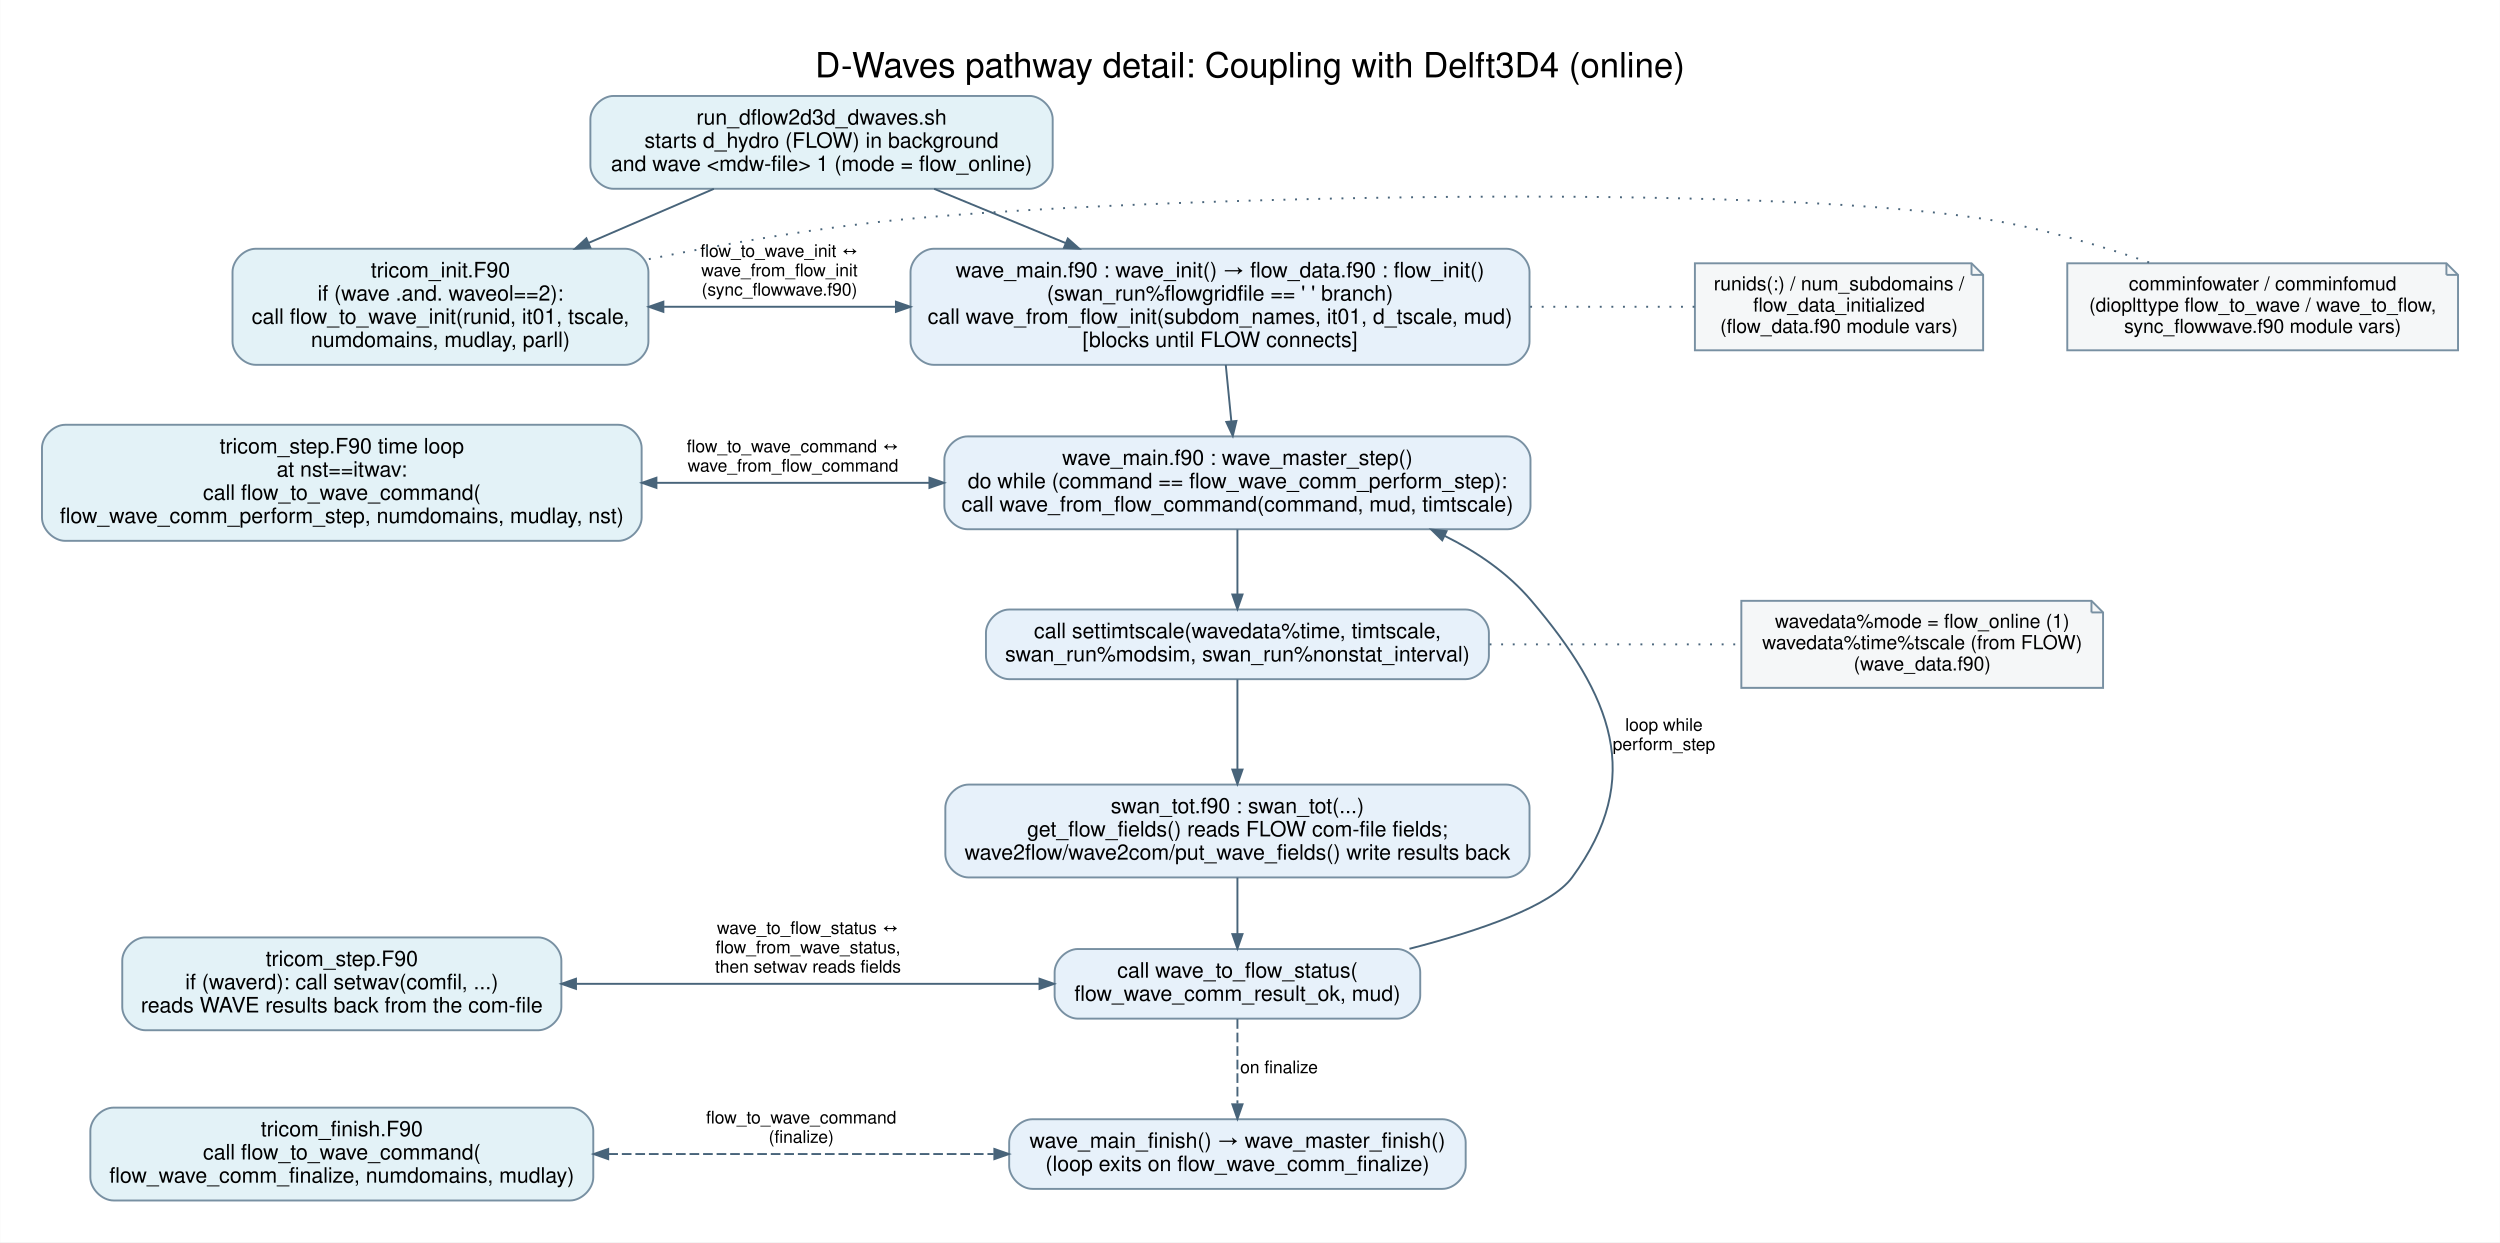
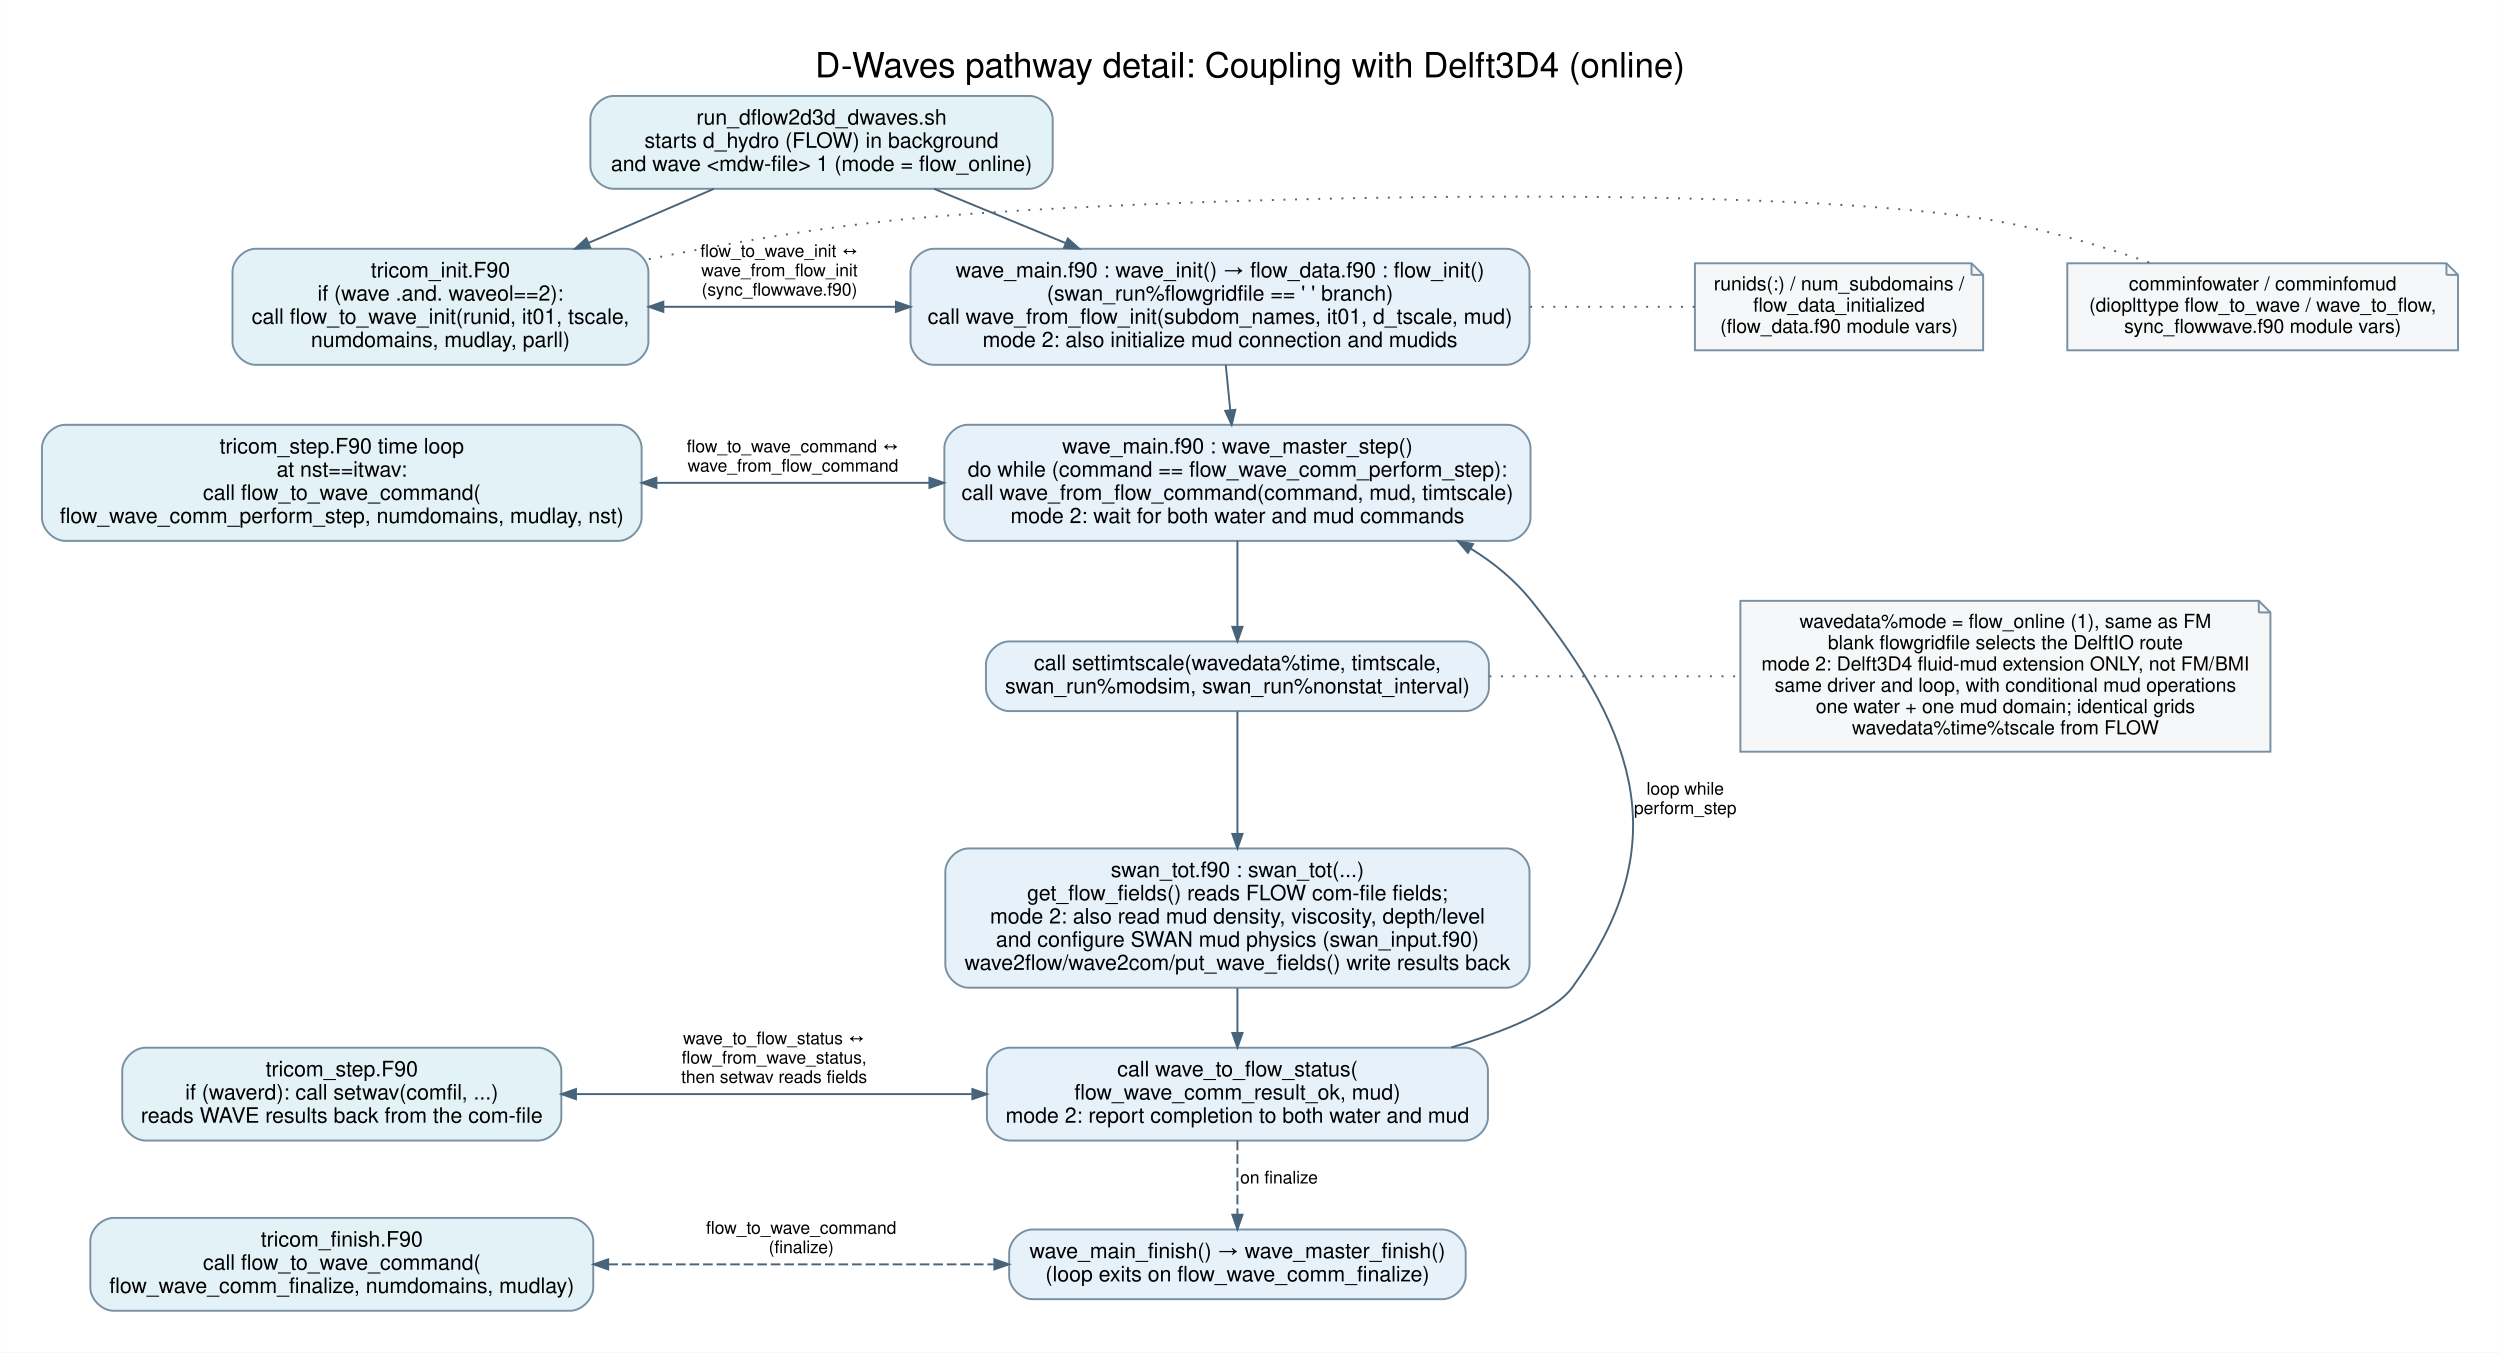
- <svg xmlns="http://www.w3.org/2000/svg" width="1292pt" height="642pt" viewBox="0.00 0.00 1292.20 642.20">
-   <g id="graph0" class="graph" transform="scale(1 1) rotate(0) translate(21.6 620.6)">
-     <polygon fill="#ffffff" stroke="transparent" points="-21.6,21.6 -21.6,-620.6 1270.6,-620.6 1270.6,21.6 -21.6,21.6" />
-     <text text-anchor="middle" x="624.5" y="-580.6" font-family="Helvetica,sans-Serif" font-size="18.00" fill="#000000">D-Waves pathway detail: Coupling with Delft3D4 (online)</text>
+ <svg xmlns="http://www.w3.org/2000/svg" width="1292pt" height="699pt" viewBox="0.00 0.00 1292.20 699.20">
+   <g id="graph0" class="graph" transform="scale(1 1) rotate(0) translate(21.6 677.6)">
+     <polygon fill="#ffffff" stroke="transparent" points="-21.6,21.6 -21.6,-677.6 1270.6,-677.6 1270.6,21.6 -21.6,21.6" />
+     <text text-anchor="middle" x="624.5" y="-637.6" font-family="Helvetica,sans-Serif" font-size="18.00" fill="#000000">D-Waves pathway detail: Coupling with Delft3D4 (online)</text>
    <g id="node1" class="node">
-       <path fill="#e3f2f7" stroke="#7890a2" d="M510.5,-571C510.5,-571 295.5,-571 295.5,-571 289.5,-571 283.5,-565 283.5,-559 283.5,-559 283.5,-535 283.5,-535 283.5,-529 289.5,-523 295.5,-523 295.5,-523 510.5,-523 510.5,-523 516.5,-523 522.5,-529 522.5,-535 522.5,-535 522.5,-559 522.5,-559 522.5,-565 516.5,-571 510.5,-571" />
-       <text text-anchor="middle" x="403" y="-556.2" font-family="Helvetica,sans-Serif" font-size="11.00" fill="#000000">run_dflow2d3d_dwaves.sh</text>
-       <text text-anchor="middle" x="403" y="-544.2" font-family="Helvetica,sans-Serif" font-size="11.00" fill="#000000">starts d_hydro (FLOW) in background</text>
-       <text text-anchor="middle" x="403" y="-532.2" font-family="Helvetica,sans-Serif" font-size="11.00" fill="#000000">and wave &lt;mdw-file&gt; 1 (mode = flow_online)</text>
+       <path fill="#e3f2f7" stroke="#7890a2" d="M510.5,-628C510.5,-628 295.5,-628 295.5,-628 289.5,-628 283.5,-622 283.5,-616 283.5,-616 283.5,-592 283.5,-592 283.5,-586 289.5,-580 295.5,-580 295.5,-580 510.5,-580 510.5,-580 516.5,-580 522.5,-586 522.5,-592 522.5,-592 522.5,-616 522.5,-616 522.5,-622 516.5,-628 510.5,-628" />
+       <text text-anchor="middle" x="403" y="-613.2" font-family="Helvetica,sans-Serif" font-size="11.00" fill="#000000">run_dflow2d3d_dwaves.sh</text>
+       <text text-anchor="middle" x="403" y="-601.2" font-family="Helvetica,sans-Serif" font-size="11.00" fill="#000000">starts d_hydro (FLOW) in background</text>
+       <text text-anchor="middle" x="403" y="-589.2" font-family="Helvetica,sans-Serif" font-size="11.00" fill="#000000">and wave &lt;mdw-file&gt; 1 (mode = flow_online)</text>
    </g>
    <g id="node2" class="node">
-       <path fill="#e3f2f7" stroke="#7890a2" d="M301.5,-492C301.5,-492 110.5,-492 110.5,-492 104.5,-492 98.5,-486 98.5,-480 98.5,-480 98.5,-444 98.5,-444 98.5,-438 104.5,-432 110.5,-432 110.5,-432 301.5,-432 301.5,-432 307.5,-432 313.5,-438 313.5,-444 313.5,-444 313.5,-480 313.5,-480 313.5,-486 307.5,-492 301.5,-492" />
-       <text text-anchor="middle" x="206" y="-477.2" font-family="Helvetica,sans-Serif" font-size="11.00" fill="#000000">tricom_init.F90</text>
-       <text text-anchor="middle" x="206" y="-465.2" font-family="Helvetica,sans-Serif" font-size="11.00" fill="#000000">if (wave .and. waveol==2):</text>
-       <text text-anchor="middle" x="206" y="-453.2" font-family="Helvetica,sans-Serif" font-size="11.00" fill="#000000">call flow_to_wave_init(runid, it01, tscale,</text>
-       <text text-anchor="middle" x="206" y="-441.2" font-family="Helvetica,sans-Serif" font-size="11.00" fill="#000000">numdomains, mudlay, parll)</text>
+       <path fill="#e3f2f7" stroke="#7890a2" d="M301.5,-549C301.5,-549 110.5,-549 110.5,-549 104.5,-549 98.5,-543 98.5,-537 98.5,-537 98.5,-501 98.5,-501 98.5,-495 104.5,-489 110.5,-489 110.5,-489 301.5,-489 301.5,-489 307.5,-489 313.5,-495 313.5,-501 313.5,-501 313.5,-537 313.5,-537 313.5,-543 307.5,-549 301.5,-549" />
+       <text text-anchor="middle" x="206" y="-534.2" font-family="Helvetica,sans-Serif" font-size="11.00" fill="#000000">tricom_init.F90</text>
+       <text text-anchor="middle" x="206" y="-522.2" font-family="Helvetica,sans-Serif" font-size="11.00" fill="#000000">if (wave .and. waveol==2):</text>
+       <text text-anchor="middle" x="206" y="-510.2" font-family="Helvetica,sans-Serif" font-size="11.00" fill="#000000">call flow_to_wave_init(runid, it01, tscale,</text>
+       <text text-anchor="middle" x="206" y="-498.2" font-family="Helvetica,sans-Serif" font-size="11.00" fill="#000000">numdomains, mudlay, parll)</text>
    </g>
    <g id="edge12" class="edge">
-       <path fill="none" stroke="#48647a" d="M347.338,-522.983C327.215,-514.301 304.129,-504.34 282.529,-495.02" />
-       <polygon fill="#48647a" stroke="#48647a" points="283.5,-492.58 275.574,-492.019 281.42,-497.401 283.5,-492.58" />
+       <path fill="none" stroke="#48647a" d="M347.338,-579.983C327.215,-571.301 304.129,-561.34 282.529,-552.02" />
+       <polygon fill="#48647a" stroke="#48647a" points="283.5,-549.58 275.574,-549.019 281.42,-554.401 283.5,-549.58" />
    </g>
    <g id="node8" class="node">
-       <path fill="#e7f1fa" stroke="#7890a2" d="M757,-492C757,-492 461,-492 461,-492 455,-492 449,-486 449,-480 449,-480 449,-444 449,-444 449,-438 455,-432 461,-432 461,-432 757,-432 757,-432 763,-432 769,-438 769,-444 769,-444 769,-480 769,-480 769,-486 763,-492 757,-492" />
-       <text text-anchor="middle" x="609" y="-477.2" font-family="Helvetica,sans-Serif" font-size="11.00" fill="#000000">wave_main.f90 : wave_init() → flow_data.f90 : flow_init()</text>
-       <text text-anchor="middle" x="609" y="-465.2" font-family="Helvetica,sans-Serif" font-size="11.00" fill="#000000">(swan_run%flowgridfile == ' ' branch)</text>
-       <text text-anchor="middle" x="609" y="-453.2" font-family="Helvetica,sans-Serif" font-size="11.00" fill="#000000">call wave_from_flow_init(subdom_names, it01, d_tscale, mud)</text>
-       <text text-anchor="middle" x="609" y="-441.2" font-family="Helvetica,sans-Serif" font-size="11.00" fill="#000000">[blocks until FLOW connects]</text>
+       <path fill="#e7f1fa" stroke="#7890a2" d="M757,-549C757,-549 461,-549 461,-549 455,-549 449,-543 449,-537 449,-537 449,-501 449,-501 449,-495 455,-489 461,-489 461,-489 757,-489 757,-489 763,-489 769,-495 769,-501 769,-501 769,-537 769,-537 769,-543 763,-549 757,-549" />
+       <text text-anchor="middle" x="609" y="-534.2" font-family="Helvetica,sans-Serif" font-size="11.00" fill="#000000">wave_main.f90 : wave_init() → flow_data.f90 : flow_init()</text>
+       <text text-anchor="middle" x="609" y="-522.2" font-family="Helvetica,sans-Serif" font-size="11.00" fill="#000000">(swan_run%flowgridfile == ' ' branch)</text>
+       <text text-anchor="middle" x="609" y="-510.2" font-family="Helvetica,sans-Serif" font-size="11.00" fill="#000000">call wave_from_flow_init(subdom_names, it01, d_tscale, mud)</text>
+       <text text-anchor="middle" x="609" y="-498.2" font-family="Helvetica,sans-Serif" font-size="11.00" fill="#000000">mode 2: also initialize mud connection and mudids</text>
    </g>
    <g id="edge13" class="edge">
-       <path fill="none" stroke="#48647a" d="M461.205,-522.983C482.339,-514.263 506.597,-504.254 529.268,-494.899" />
-       <polygon fill="#48647a" stroke="#48647a" points="530.316,-497.307 536.248,-492.019 528.313,-492.453 530.316,-497.307" />
+       <path fill="none" stroke="#48647a" d="M461.205,-579.983C482.339,-571.263 506.597,-561.254 529.268,-551.899" />
+       <polygon fill="#48647a" stroke="#48647a" points="530.316,-554.307 536.248,-549.019 528.313,-549.453 530.316,-554.307" />
    </g>
    <g id="node3" class="node">
-       <path fill="#e3f2f7" stroke="#7890a2" d="M298,-401C298,-401 12,-401 12,-401 6,-401 0,-395 0,-389 0,-389 0,-353 0,-353 0,-347 6,-341 12,-341 12,-341 298,-341 298,-341 304,-341 310,-347 310,-353 310,-353 310,-389 310,-389 310,-395 304,-401 298,-401" />
-       <text text-anchor="middle" x="155" y="-386.2" font-family="Helvetica,sans-Serif" font-size="11.00" fill="#000000">tricom_step.F90 time loop</text>
-       <text text-anchor="middle" x="155" y="-374.2" font-family="Helvetica,sans-Serif" font-size="11.00" fill="#000000">at nst==itwav:</text>
-       <text text-anchor="middle" x="155" y="-362.2" font-family="Helvetica,sans-Serif" font-size="11.00" fill="#000000">call flow_to_wave_command(</text>
-       <text text-anchor="middle" x="155" y="-350.2" font-family="Helvetica,sans-Serif" font-size="11.00" fill="#000000">flow_wave_comm_perform_step, numdomains, mudlay, nst)</text>
+       <path fill="#e3f2f7" stroke="#7890a2" d="M298,-458C298,-458 12,-458 12,-458 6,-458 0,-452 0,-446 0,-446 0,-410 0,-410 0,-404 6,-398 12,-398 12,-398 298,-398 298,-398 304,-398 310,-404 310,-410 310,-410 310,-446 310,-446 310,-452 304,-458 298,-458" />
+       <text text-anchor="middle" x="155" y="-443.2" font-family="Helvetica,sans-Serif" font-size="11.00" fill="#000000">tricom_step.F90 time loop</text>
+       <text text-anchor="middle" x="155" y="-431.2" font-family="Helvetica,sans-Serif" font-size="11.00" fill="#000000">at nst==itwav:</text>
+       <text text-anchor="middle" x="155" y="-419.2" font-family="Helvetica,sans-Serif" font-size="11.00" fill="#000000">call flow_to_wave_command(</text>
+       <text text-anchor="middle" x="155" y="-407.2" font-family="Helvetica,sans-Serif" font-size="11.00" fill="#000000">flow_wave_comm_perform_step, numdomains, mudlay, nst)</text>
    </g>
    <g id="edge14" class="edge">
-       <path fill="none" stroke="#48647a" d="M321.591,-462C358.94,-462 401.134,-462 441.459,-462" />
-       <polygon fill="#48647a" stroke="#48647a" points="321.232,-459.375 313.732,-462 321.232,-464.625 321.232,-459.375" />
-       <polygon fill="#48647a" stroke="#48647a" points="441.465,-464.625 448.965,-462 441.465,-459.375 441.465,-464.625" />
-       <text text-anchor="middle" x="381.25" y="-487.8" font-family="Helvetica,sans-Serif" font-size="9.00" fill="#000000">flow_to_wave_init ↔</text>
-       <text text-anchor="middle" x="381.25" y="-477.8" font-family="Helvetica,sans-Serif" font-size="9.00" fill="#000000">wave_from_flow_init</text>
-       <text text-anchor="middle" x="381.25" y="-467.8" font-family="Helvetica,sans-Serif" font-size="9.00" fill="#000000">(sync_flowwave.f90)</text>
+       <path fill="none" stroke="#48647a" d="M321.591,-519C358.94,-519 401.134,-519 441.459,-519" />
+       <polygon fill="#48647a" stroke="#48647a" points="321.232,-516.375 313.732,-519 321.232,-521.625 321.232,-516.375" />
+       <polygon fill="#48647a" stroke="#48647a" points="441.465,-521.625 448.965,-519 441.465,-516.375 441.465,-521.625" />
+       <text text-anchor="middle" x="381.25" y="-544.8" font-family="Helvetica,sans-Serif" font-size="9.00" fill="#000000">flow_to_wave_init ↔</text>
+       <text text-anchor="middle" x="381.25" y="-534.8" font-family="Helvetica,sans-Serif" font-size="9.00" fill="#000000">wave_from_flow_init</text>
+       <text text-anchor="middle" x="381.25" y="-524.8" font-family="Helvetica,sans-Serif" font-size="9.00" fill="#000000">(sync_flowwave.f90)</text>
    </g>
    <g id="node14" class="node">
-       <polygon fill="#f5f7f8" stroke="#7890a2" points="1243,-484.5 1047,-484.5 1047,-439.5 1249,-439.5 1249,-478.5 1243,-484.5" />
-       <polyline fill="none" stroke="#7890a2" points="1243,-484.5 1243,-478.5 " />
-       <polyline fill="none" stroke="#7890a2" points="1249,-478.5 1243,-478.5 " />
-       <text text-anchor="middle" x="1148" y="-470.5" font-family="Helvetica,sans-Serif" font-size="10.00" fill="#000000">comminfowater / comminfomud</text>
-       <text text-anchor="middle" x="1148" y="-459.5" font-family="Helvetica,sans-Serif" font-size="10.00" fill="#000000">(dioplttype flow_to_wave / wave_to_flow,</text>
-       <text text-anchor="middle" x="1148" y="-448.5" font-family="Helvetica,sans-Serif" font-size="10.00" fill="#000000">sync_flowwave.f90 module vars)</text>
+       <polygon fill="#f5f7f8" stroke="#7890a2" points="1243,-541.5 1047,-541.5 1047,-496.5 1249,-496.5 1249,-535.5 1243,-541.5" />
+       <polyline fill="none" stroke="#7890a2" points="1243,-541.5 1243,-535.5 " />
+       <polyline fill="none" stroke="#7890a2" points="1249,-535.5 1243,-535.5 " />
+       <text text-anchor="middle" x="1148" y="-527.5" font-family="Helvetica,sans-Serif" font-size="10.00" fill="#000000">comminfowater / comminfomud</text>
+       <text text-anchor="middle" x="1148" y="-516.5" font-family="Helvetica,sans-Serif" font-size="10.00" fill="#000000">(dioplttype flow_to_wave / wave_to_flow,</text>
+       <text text-anchor="middle" x="1148" y="-505.5" font-family="Helvetica,sans-Serif" font-size="10.00" fill="#000000">sync_flowwave.f90 module vars)</text>
    </g>
    <g id="edge18" class="edge">
-       <path fill="none" stroke="#48647a" stroke-dasharray="1,5" d="M313.738,-486.65C355.571,-495.052 404.036,-503.365 448.5,-507.5 571.303,-518.921 881.598,-526.239 1003.5,-507.5 1032.875,-502.985 1064.472,-493.59 1090.605,-484.504" />
+       <path fill="none" stroke="#48647a" stroke-dasharray="1,5" d="M313.738,-543.65C355.571,-552.052 404.036,-560.365 448.5,-564.5 571.303,-575.921 881.598,-583.239 1003.5,-564.5 1032.875,-559.985 1064.472,-550.59 1090.605,-541.504" />
    </g>
    <g id="node9" class="node">
-       <path fill="#e7f1fa" stroke="#7890a2" d="M757.5,-395C757.5,-395 478.5,-395 478.5,-395 472.5,-395 466.5,-389 466.5,-383 466.5,-383 466.5,-359 466.5,-359 466.5,-353 472.5,-347 478.5,-347 478.5,-347 757.5,-347 757.5,-347 763.5,-347 769.5,-353 769.5,-359 769.5,-359 769.5,-383 769.5,-383 769.5,-389 763.5,-395 757.5,-395" />
-       <text text-anchor="middle" x="618" y="-380.2" font-family="Helvetica,sans-Serif" font-size="11.00" fill="#000000">wave_main.f90 : wave_master_step()</text>
-       <text text-anchor="middle" x="618" y="-368.2" font-family="Helvetica,sans-Serif" font-size="11.00" fill="#000000">do while (command == flow_wave_comm_perform_step):</text>
-       <text text-anchor="middle" x="618" y="-356.2" font-family="Helvetica,sans-Serif" font-size="11.00" fill="#000000">call wave_from_flow_command(command, mud, timtscale)</text>
+       <path fill="#e7f1fa" stroke="#7890a2" d="M757.5,-458C757.5,-458 478.5,-458 478.5,-458 472.5,-458 466.5,-452 466.5,-446 466.5,-446 466.5,-410 466.5,-410 466.5,-404 472.5,-398 478.5,-398 478.5,-398 757.5,-398 757.5,-398 763.5,-398 769.5,-404 769.5,-410 769.5,-410 769.5,-446 769.5,-446 769.5,-452 763.5,-458 757.5,-458" />
+       <text text-anchor="middle" x="618" y="-443.2" font-family="Helvetica,sans-Serif" font-size="11.00" fill="#000000">wave_main.f90 : wave_master_step()</text>
+       <text text-anchor="middle" x="618" y="-431.2" font-family="Helvetica,sans-Serif" font-size="11.00" fill="#000000">do while (command == flow_wave_comm_perform_step):</text>
+       <text text-anchor="middle" x="618" y="-419.2" font-family="Helvetica,sans-Serif" font-size="11.00" fill="#000000">call wave_from_flow_command(command, mud, timtscale)</text>
+       <text text-anchor="middle" x="618" y="-407.2" font-family="Helvetica,sans-Serif" font-size="11.00" fill="#000000">mode 2: wait for both water and mud commands</text>
    </g>
    <g id="edge15" class="edge">
-       <path fill="none" stroke="#48647a" d="M317.845,-371C363.566,-371 413.214,-371 458.724,-371" />
-       <polygon fill="#48647a" stroke="#48647a" points="317.638,-368.375 310.138,-371 317.638,-373.625 317.638,-368.375" />
-       <polygon fill="#48647a" stroke="#48647a" points="458.785,-373.625 466.285,-371 458.785,-368.375 458.785,-373.625" />
-       <text text-anchor="middle" x="388.25" y="-386.8" font-family="Helvetica,sans-Serif" font-size="9.00" fill="#000000">flow_to_wave_command ↔</text>
-       <text text-anchor="middle" x="388.25" y="-376.8" font-family="Helvetica,sans-Serif" font-size="9.00" fill="#000000">wave_from_flow_command</text>
+       <path fill="none" stroke="#48647a" d="M317.845,-428C363.566,-428 413.214,-428 458.724,-428" />
+       <polygon fill="#48647a" stroke="#48647a" points="317.638,-425.375 310.138,-428 317.638,-430.625 317.638,-425.375" />
+       <polygon fill="#48647a" stroke="#48647a" points="458.785,-430.625 466.285,-428 458.785,-425.375 458.785,-430.625" />
+       <text text-anchor="middle" x="388.25" y="-443.8" font-family="Helvetica,sans-Serif" font-size="9.00" fill="#000000">flow_to_wave_command ↔</text>
+       <text text-anchor="middle" x="388.25" y="-433.8" font-family="Helvetica,sans-Serif" font-size="9.00" fill="#000000">wave_from_flow_command</text>
    </g>
    <g id="node6" class="node">
      <path fill="#e3f2f7" stroke="#7890a2" d="M256.5,-136C256.5,-136 53.5,-136 53.5,-136 47.5,-136 41.5,-130 41.5,-124 41.5,-124 41.5,-100 41.5,-100 41.5,-94 47.5,-88 53.5,-88 53.5,-88 256.5,-88 256.5,-88 262.5,-88 268.5,-94 268.5,-100 268.5,-100 268.5,-124 268.5,-124 268.5,-130 262.5,-136 256.5,-136" />
      <text text-anchor="middle" x="155" y="-121.2" font-family="Helvetica,sans-Serif" font-size="11.00" fill="#000000">tricom_step.F90</text>
      <text text-anchor="middle" x="155" y="-109.2" font-family="Helvetica,sans-Serif" font-size="11.00" fill="#000000">if (waverd): call setwav(comfil, ...)</text>
      <text text-anchor="middle" x="155" y="-97.2" font-family="Helvetica,sans-Serif" font-size="11.00" fill="#000000">reads WAVE results back from the com-file</text>
    </g>
    <g id="node7" class="node">
      <path fill="#e3f2f7" stroke="#7890a2" d="M273,-48C273,-48 37,-48 37,-48 31,-48 25,-42 25,-36 25,-36 25,-12 25,-12 25,-6 31,0 37,0 37,0 273,0 273,0 279,0 285,-6 285,-12 285,-12 285,-36 285,-36 285,-42 279,-48 273,-48" />
      <text text-anchor="middle" x="155" y="-33.2" font-family="Helvetica,sans-Serif" font-size="11.00" fill="#000000">tricom_finish.F90</text>
      <text text-anchor="middle" x="155" y="-21.2" font-family="Helvetica,sans-Serif" font-size="11.00" fill="#000000">call flow_to_wave_command(</text>
      <text text-anchor="middle" x="155" y="-9.2" font-family="Helvetica,sans-Serif" font-size="11.00" fill="#000000">flow_wave_comm_finalize, numdomains, mudlay)</text>
    </g>
    <g id="node13" class="node">
      <path fill="#e7f1fa" stroke="#7890a2" d="M724,-42C724,-42 512,-42 512,-42 506,-42 500,-36 500,-30 500,-30 500,-18 500,-18 500,-12 506,-6 512,-6 512,-6 724,-6 724,-6 730,-6 736,-12 736,-18 736,-18 736,-30 736,-30 736,-36 730,-42 724,-42" />
      <text text-anchor="middle" x="618" y="-27.2" font-family="Helvetica,sans-Serif" font-size="11.00" fill="#000000">wave_main_finish() → wave_master_finish()</text>
      <text text-anchor="middle" x="618" y="-15.2" font-family="Helvetica,sans-Serif" font-size="11.00" fill="#000000">(loop exits on flow_wave_comm_finalize)</text>
    </g>
    <g id="edge17" class="edge">
      <path fill="none" stroke="#48647a" stroke-dasharray="5,2" d="M292.765,-24C355.943,-24 430.328,-24 492.004,-24" />
      <polygon fill="#48647a" stroke="#48647a" points="292.704,-21.375 285.203,-24 292.703,-26.625 292.704,-21.375" />
      <polygon fill="#48647a" stroke="#48647a" points="492.346,-26.625 499.846,-24 492.346,-21.375 492.346,-26.625" />
      <text text-anchor="middle" x="392.5" y="-39.8" font-family="Helvetica,sans-Serif" font-size="9.00" fill="#000000">flow_to_wave_command</text>
      <text text-anchor="middle" x="392.5" y="-29.8" font-family="Helvetica,sans-Serif" font-size="9.00" fill="#000000">(finalize)</text>
    </g>
    <g id="edge6" class="edge">
-       <path fill="none" stroke="#48647a" d="M611.972,-431.951C612.892,-422.649 613.909,-412.368 614.841,-402.942" />
-       <polygon fill="#48647a" stroke="#48647a" points="617.474,-402.988 615.6,-395.266 612.25,-402.471 617.474,-402.988" />
+       <path fill="none" stroke="#48647a" d="M611.972,-488.951C612.709,-481.496 613.509,-473.413 614.277,-465.645" />
+       <polygon fill="#48647a" stroke="#48647a" points="616.905,-465.739 615.031,-458.017 611.681,-465.223 616.905,-465.739" />
    </g>
    <g id="node15" class="node">
-       <polygon fill="#f5f7f8" stroke="#7890a2" points="997.5,-484.5 854.5,-484.5 854.5,-439.5 1003.5,-439.5 1003.5,-478.5 997.5,-484.5" />
-       <polyline fill="none" stroke="#7890a2" points="997.5,-484.5 997.5,-478.5 " />
-       <polyline fill="none" stroke="#7890a2" points="1003.5,-478.5 997.5,-478.5 " />
-       <text text-anchor="middle" x="929" y="-470.5" font-family="Helvetica,sans-Serif" font-size="10.00" fill="#000000">runids(:) / num_subdomains /</text>
-       <text text-anchor="middle" x="929" y="-459.5" font-family="Helvetica,sans-Serif" font-size="10.00" fill="#000000">flow_data_initialized</text>
-       <text text-anchor="middle" x="929" y="-448.5" font-family="Helvetica,sans-Serif" font-size="10.00" fill="#000000">(flow_data.f90 module vars)</text>
+       <polygon fill="#f5f7f8" stroke="#7890a2" points="997.5,-541.5 854.5,-541.5 854.5,-496.5 1003.5,-496.5 1003.5,-535.5 997.5,-541.5" />
+       <polyline fill="none" stroke="#7890a2" points="997.5,-541.5 997.5,-535.5 " />
+       <polyline fill="none" stroke="#7890a2" points="1003.5,-535.5 997.5,-535.5 " />
+       <text text-anchor="middle" x="929" y="-527.5" font-family="Helvetica,sans-Serif" font-size="10.00" fill="#000000">runids(:) / num_subdomains /</text>
+       <text text-anchor="middle" x="929" y="-516.5" font-family="Helvetica,sans-Serif" font-size="10.00" fill="#000000">flow_data_initialized</text>
+       <text text-anchor="middle" x="929" y="-505.5" font-family="Helvetica,sans-Serif" font-size="10.00" fill="#000000">(flow_data.f90 module vars)</text>
    </g>
    <g id="edge19" class="edge">
-       <path fill="none" stroke="#48647a" stroke-dasharray="1,5" d="M769.312,-462C797.694,-462 826.076,-462 854.458,-462" />
+       <path fill="none" stroke="#48647a" stroke-dasharray="1,5" d="M769.312,-519C797.694,-519 826.076,-519 854.458,-519" />
    </g>
    <g id="node10" class="node">
-       <path fill="#e7f1fa" stroke="#7890a2" d="M736,-305.5C736,-305.5 500,-305.5 500,-305.5 494,-305.5 488,-299.5 488,-293.5 488,-293.5 488,-281.5 488,-281.5 488,-275.5 494,-269.5 500,-269.5 500,-269.5 736,-269.5 736,-269.5 742,-269.5 748,-275.5 748,-281.5 748,-281.5 748,-293.5 748,-293.5 748,-299.5 742,-305.5 736,-305.5" />
-       <text text-anchor="middle" x="618" y="-290.7" font-family="Helvetica,sans-Serif" font-size="11.00" fill="#000000">call settimtscale(wavedata%time, timtscale,</text>
-       <text text-anchor="middle" x="618" y="-278.7" font-family="Helvetica,sans-Serif" font-size="11.00" fill="#000000">swan_run%modsim, swan_run%nonstat_interval)</text>
+       <path fill="#e7f1fa" stroke="#7890a2" d="M736,-346C736,-346 500,-346 500,-346 494,-346 488,-340 488,-334 488,-334 488,-322 488,-322 488,-316 494,-310 500,-310 500,-310 736,-310 736,-310 742,-310 748,-316 748,-322 748,-322 748,-334 748,-334 748,-340 742,-346 736,-346" />
+       <text text-anchor="middle" x="618" y="-331.2" font-family="Helvetica,sans-Serif" font-size="11.00" fill="#000000">call settimtscale(wavedata%time, timtscale,</text>
+       <text text-anchor="middle" x="618" y="-319.2" font-family="Helvetica,sans-Serif" font-size="11.00" fill="#000000">swan_run%modsim, swan_run%nonstat_interval)</text>
    </g>
    <g id="edge7" class="edge">
-       <path fill="none" stroke="#48647a" d="M618,-346.848C618,-336.409 618,-324.172 618,-313.53" />
-       <polygon fill="#48647a" stroke="#48647a" points="620.625,-313.26 618,-305.76 615.375,-313.26 620.625,-313.26" />
+       <path fill="none" stroke="#48647a" d="M618,-397.997C618,-383.858 618,-367.164 618,-353.627" />
+       <polygon fill="#48647a" stroke="#48647a" points="620.625,-353.564 618,-346.064 615.375,-353.564 620.625,-353.564" />
    </g>
    <g id="node11" class="node">
-       <path fill="#e7f1fa" stroke="#7890a2" d="M757,-215C757,-215 479,-215 479,-215 473,-215 467,-209 467,-203 467,-203 467,-179 467,-179 467,-173 473,-167 479,-167 479,-167 757,-167 757,-167 763,-167 769,-173 769,-179 769,-179 769,-203 769,-203 769,-209 763,-215 757,-215" />
-       <text text-anchor="middle" x="618" y="-200.2" font-family="Helvetica,sans-Serif" font-size="11.00" fill="#000000">swan_tot.f90 : swan_tot(...)</text>
-       <text text-anchor="middle" x="618" y="-188.2" font-family="Helvetica,sans-Serif" font-size="11.00" fill="#000000">get_flow_fields() reads FLOW com-file fields;</text>
+       <path fill="#e7f1fa" stroke="#7890a2" d="M757,-239C757,-239 479,-239 479,-239 473,-239 467,-233 467,-227 467,-227 467,-179 467,-179 467,-173 473,-167 479,-167 479,-167 757,-167 757,-167 763,-167 769,-173 769,-179 769,-179 769,-227 769,-227 769,-233 763,-239 757,-239" />
+       <text text-anchor="middle" x="618" y="-224.2" font-family="Helvetica,sans-Serif" font-size="11.00" fill="#000000">swan_tot.f90 : swan_tot(...)</text>
+       <text text-anchor="middle" x="618" y="-212.2" font-family="Helvetica,sans-Serif" font-size="11.00" fill="#000000">get_flow_fields() reads FLOW com-file fields;</text>
+       <text text-anchor="middle" x="618" y="-200.2" font-family="Helvetica,sans-Serif" font-size="11.00" fill="#000000">mode 2: also read mud density, viscosity, depth/level</text>
+       <text text-anchor="middle" x="618" y="-188.2" font-family="Helvetica,sans-Serif" font-size="11.00" fill="#000000">and configure SWAN mud physics (swan_input.f90)</text>
      <text text-anchor="middle" x="618" y="-176.2" font-family="Helvetica,sans-Serif" font-size="11.00" fill="#000000">wave2flow/wave2com/put_wave_fields() write results back</text>
    </g>
    <g id="edge8" class="edge">
-       <path fill="none" stroke="#48647a" d="M618,-269.349C618,-256.331 618,-238.446 618,-223.05" />
-       <polygon fill="#48647a" stroke="#48647a" points="620.625,-222.765 618,-215.265 615.375,-222.765 620.625,-222.765" />
+       <path fill="none" stroke="#48647a" d="M618,-309.824C618,-293.288 618,-268.224 618,-246.529" />
+       <polygon fill="#48647a" stroke="#48647a" points="620.625,-246.516 618,-239.016 615.375,-246.516 620.625,-246.516" />
    </g>
    <g id="node16" class="node">
-       <polygon fill="#f5f7f8" stroke="#7890a2" points="1059.5,-310 878.5,-310 878.5,-265 1065.5,-265 1065.5,-304 1059.5,-310" />
-       <polyline fill="none" stroke="#7890a2" points="1059.5,-310 1059.5,-304 " />
-       <polyline fill="none" stroke="#7890a2" points="1065.5,-304 1059.5,-304 " />
-       <text text-anchor="middle" x="972" y="-296" font-family="Helvetica,sans-Serif" font-size="10.00" fill="#000000">wavedata%mode = flow_online (1)</text>
-       <text text-anchor="middle" x="972" y="-285" font-family="Helvetica,sans-Serif" font-size="10.00" fill="#000000">wavedata%time%tscale (from FLOW)</text>
-       <text text-anchor="middle" x="972" y="-274" font-family="Helvetica,sans-Serif" font-size="10.00" fill="#000000">(wave_data.f90)</text>
+       <polygon fill="#f5f7f8" stroke="#7890a2" points="1146,-367 878,-367 878,-289 1152,-289 1152,-361 1146,-367" />
+       <polyline fill="none" stroke="#7890a2" points="1146,-367 1146,-361 " />
+       <polyline fill="none" stroke="#7890a2" points="1152,-361 1146,-361 " />
+       <text text-anchor="middle" x="1015" y="-353" font-family="Helvetica,sans-Serif" font-size="10.00" fill="#000000">wavedata%mode = flow_online (1), same as FM</text>
+       <text text-anchor="middle" x="1015" y="-342" font-family="Helvetica,sans-Serif" font-size="10.00" fill="#000000">blank flowgridfile selects the DelftIO route</text>
+       <text text-anchor="middle" x="1015" y="-331" font-family="Helvetica,sans-Serif" font-size="10.00" fill="#000000">mode 2: Delft3D4 fluid-mud extension ONLY, not FM/BMI</text>
+       <text text-anchor="middle" x="1015" y="-320" font-family="Helvetica,sans-Serif" font-size="10.00" fill="#000000">same driver and loop, with conditional mud operations</text>
+       <text text-anchor="middle" x="1015" y="-309" font-family="Helvetica,sans-Serif" font-size="10.00" fill="#000000">one water + one mud domain; identical grids</text>
+       <text text-anchor="middle" x="1015" y="-298" font-family="Helvetica,sans-Serif" font-size="10.00" fill="#000000">wavedata%time%tscale from FLOW</text>
    </g>
    <g id="edge20" class="edge">
-       <path fill="none" stroke="#48647a" stroke-dasharray="1,5" d="M748.33,-287.5C791.579,-287.5 834.827,-287.5 878.076,-287.5" />
+       <path fill="none" stroke="#48647a" stroke-dasharray="1,5" d="M748.266,-328C791.506,-328 834.746,-328 877.986,-328" />
    </g>
    <g id="node12" class="node">
-       <path fill="#e7f1fa" stroke="#7890a2" d="M700.5,-130C700.5,-130 535.5,-130 535.5,-130 529.5,-130 523.5,-124 523.5,-118 523.5,-118 523.5,-106 523.5,-106 523.5,-100 529.5,-94 535.5,-94 535.5,-94 700.5,-94 700.5,-94 706.5,-94 712.5,-100 712.5,-106 712.5,-106 712.5,-118 712.5,-118 712.5,-124 706.5,-130 700.5,-130" />
-       <text text-anchor="middle" x="618" y="-115.2" font-family="Helvetica,sans-Serif" font-size="11.00" fill="#000000">call wave_to_flow_status(</text>
-       <text text-anchor="middle" x="618" y="-103.2" font-family="Helvetica,sans-Serif" font-size="11.00" fill="#000000">flow_wave_comm_result_ok, mud)</text>
+       <path fill="#e7f1fa" stroke="#7890a2" d="M735.5,-136C735.5,-136 500.5,-136 500.5,-136 494.5,-136 488.5,-130 488.5,-124 488.5,-124 488.5,-100 488.5,-100 488.5,-94 494.5,-88 500.5,-88 500.5,-88 735.5,-88 735.5,-88 741.5,-88 747.5,-94 747.5,-100 747.5,-100 747.5,-124 747.5,-124 747.5,-130 741.5,-136 735.5,-136" />
+       <text text-anchor="middle" x="618" y="-121.2" font-family="Helvetica,sans-Serif" font-size="11.00" fill="#000000">call wave_to_flow_status(</text>
+       <text text-anchor="middle" x="618" y="-109.2" font-family="Helvetica,sans-Serif" font-size="11.00" fill="#000000">flow_wave_comm_result_ok, mud)</text>
+       <text text-anchor="middle" x="618" y="-97.2" font-family="Helvetica,sans-Serif" font-size="11.00" fill="#000000">mode 2: report completion to both water and mud</text>
    </g>
    <g id="edge9" class="edge">
-       <path fill="none" stroke="#48647a" d="M618,-166.868C618,-157.651 618,-147.112 618,-137.75" />
-       <polygon fill="#48647a" stroke="#48647a" points="620.625,-137.717 618,-130.217 615.375,-137.717 620.625,-137.717" />
+       <path fill="none" stroke="#48647a" d="M618,-166.773C618,-159.202 618,-151.273 618,-143.874" />
+       <polygon fill="#48647a" stroke="#48647a" points="620.625,-143.595 618,-136.095 615.375,-143.595 620.625,-143.595" />
    </g>
    <g id="edge16" class="edge">
-       <path fill="none" stroke="#48647a" d="M515.572,-112C444.964,-112 350.813,-112 276.425,-112" />
-       <polygon fill="#48647a" stroke="#48647a" points="515.694,-114.625 523.194,-112 515.694,-109.375 515.694,-114.625" />
+       <path fill="none" stroke="#48647a" d="M480.624,-112C415.798,-112 339.104,-112 276.435,-112" />
+       <polygon fill="#48647a" stroke="#48647a" points="480.969,-114.625 488.469,-112 480.969,-109.375 480.969,-114.625" />
      <polygon fill="#48647a" stroke="#48647a" points="276.059,-109.375 268.559,-112 276.059,-114.625 276.059,-109.375" />
-       <text text-anchor="middle" x="396" y="-137.8" font-family="Helvetica,sans-Serif" font-size="9.00" fill="#000000">wave_to_flow_status ↔</text>
-       <text text-anchor="middle" x="396" y="-127.8" font-family="Helvetica,sans-Serif" font-size="9.00" fill="#000000">flow_from_wave_status,</text>
-       <text text-anchor="middle" x="396" y="-117.8" font-family="Helvetica,sans-Serif" font-size="9.00" fill="#000000">then setwav reads fields</text>
+       <text text-anchor="middle" x="378.5" y="-137.8" font-family="Helvetica,sans-Serif" font-size="9.00" fill="#000000">wave_to_flow_status ↔</text>
+       <text text-anchor="middle" x="378.5" y="-127.8" font-family="Helvetica,sans-Serif" font-size="9.00" fill="#000000">flow_from_wave_status,</text>
+       <text text-anchor="middle" x="378.5" y="-117.8" font-family="Helvetica,sans-Serif" font-size="9.00" fill="#000000">then setwav reads fields</text>
    </g>
    <g id="edge10" class="edge">
-       <path fill="none" stroke="#48647a" d="M706.946,-130.118C743.676,-139.57 780.209,-152.246 791,-167 828.922,-218.849 811.547,-261.008 770,-310 757.904,-324.263 741.991,-335.224 725.02,-343.637" />
-       <polygon fill="#48647a" stroke="#48647a" points="723.872,-341.277 718.213,-346.855 726.115,-346.023 723.872,-341.277" />
-       <text text-anchor="middle" x="838.5" y="-242.8" font-family="Helvetica,sans-Serif" font-size="9.00" fill="#000000">loop while</text>
-       <text text-anchor="middle" x="838.5" y="-232.8" font-family="Helvetica,sans-Serif" font-size="9.00" fill="#000000">perform_step</text>
+       <path fill="none" stroke="#48647a" d="M728.572,-136.112C757.151,-144.678 782.348,-155.171 791,-167 843.764,-239.141 825.913,-297.272 770,-367 761.37,-377.762 750.552,-386.636 738.685,-393.951" />
+       <polygon fill="#48647a" stroke="#48647a" points="737.146,-391.81 731.991,-397.857 739.792,-396.344 737.146,-391.81" />
+       <text text-anchor="middle" x="849.5" y="-266.8" font-family="Helvetica,sans-Serif" font-size="9.00" fill="#000000">loop while</text>
+       <text text-anchor="middle" x="849.5" y="-256.8" font-family="Helvetica,sans-Serif" font-size="9.00" fill="#000000">perform_step</text>
    </g>
    <g id="edge11" class="edge">
-       <path fill="none" stroke="#48647a" stroke-dasharray="5,2" d="M618,-93.766C618,-81.141 618,-64.146 618,-50.091" />
-       <polygon fill="#48647a" stroke="#48647a" points="620.625,-49.71 618,-42.21 615.375,-49.71 620.625,-49.71" />
+       <path fill="none" stroke="#48647a" stroke-dasharray="5,2" d="M618,-87.954C618,-76.098 618,-61.791 618,-49.717" />
+       <polygon fill="#48647a" stroke="#48647a" points="620.625,-49.654 618,-42.154 615.375,-49.654 620.625,-49.654" />
      <text text-anchor="middle" x="639.5" y="-65.8" font-family="Helvetica,sans-Serif" font-size="9.00" fill="#000000">on finalize</text>
    </g>
  </g>
</svg>
